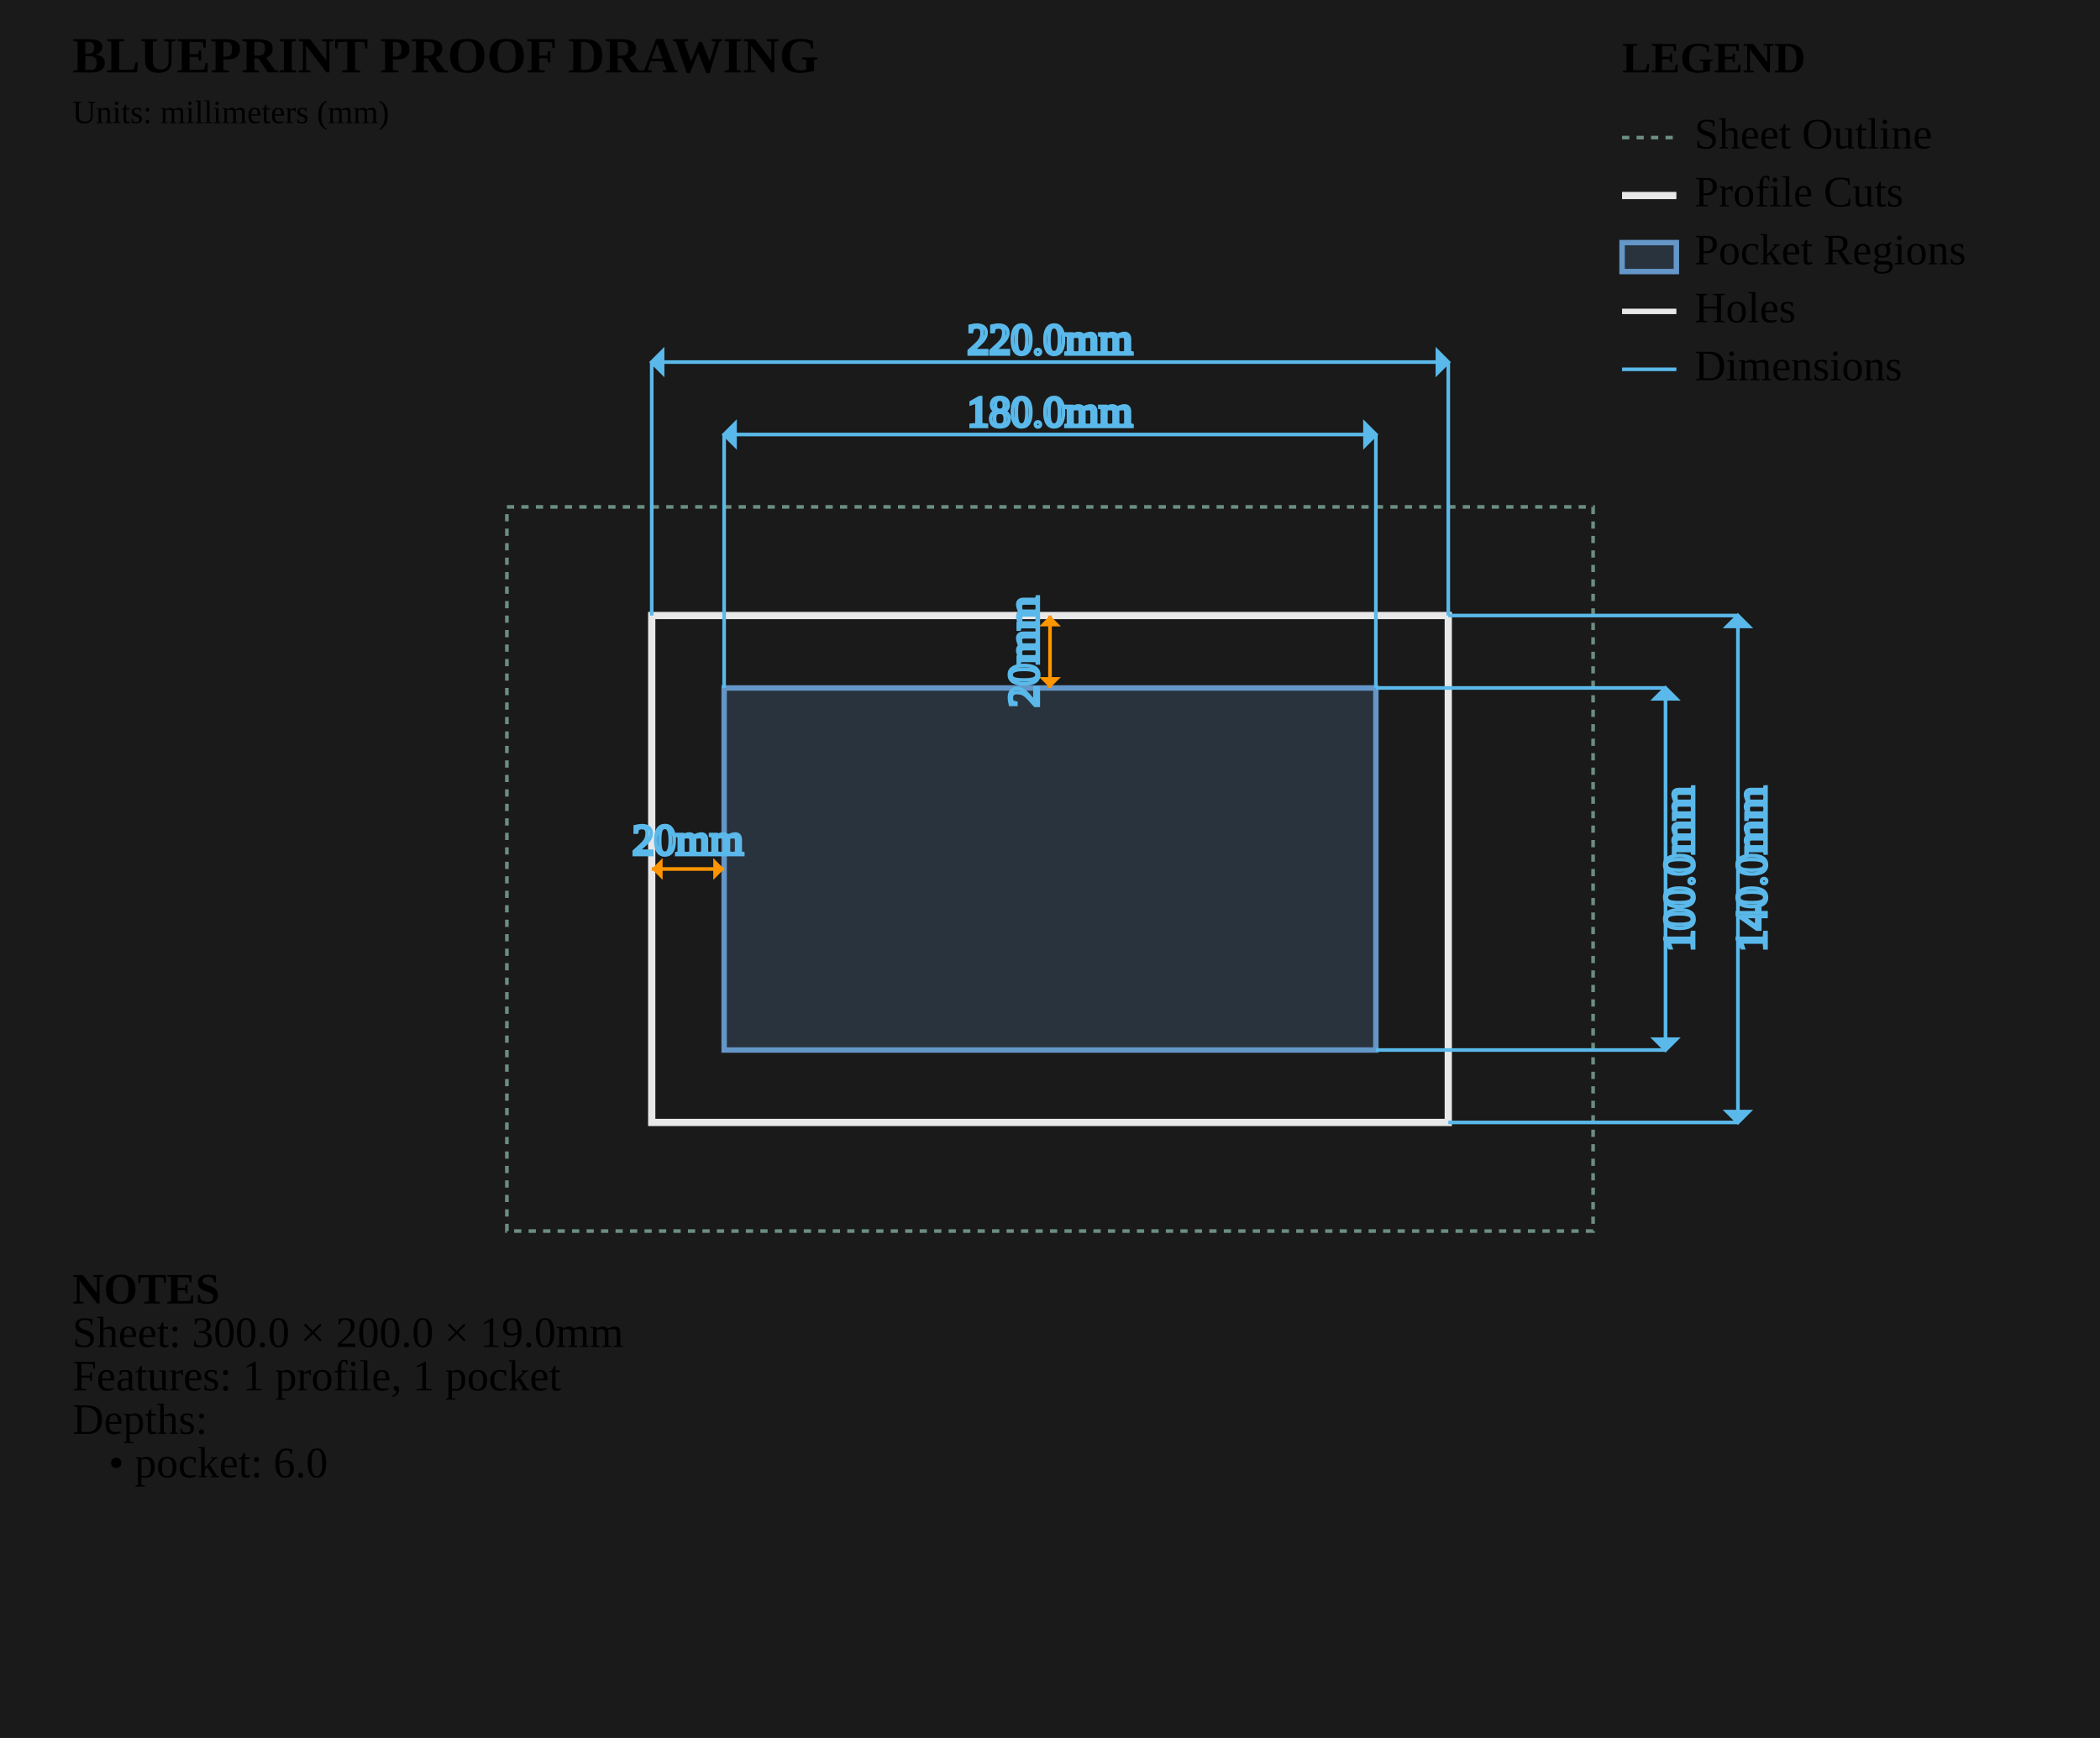
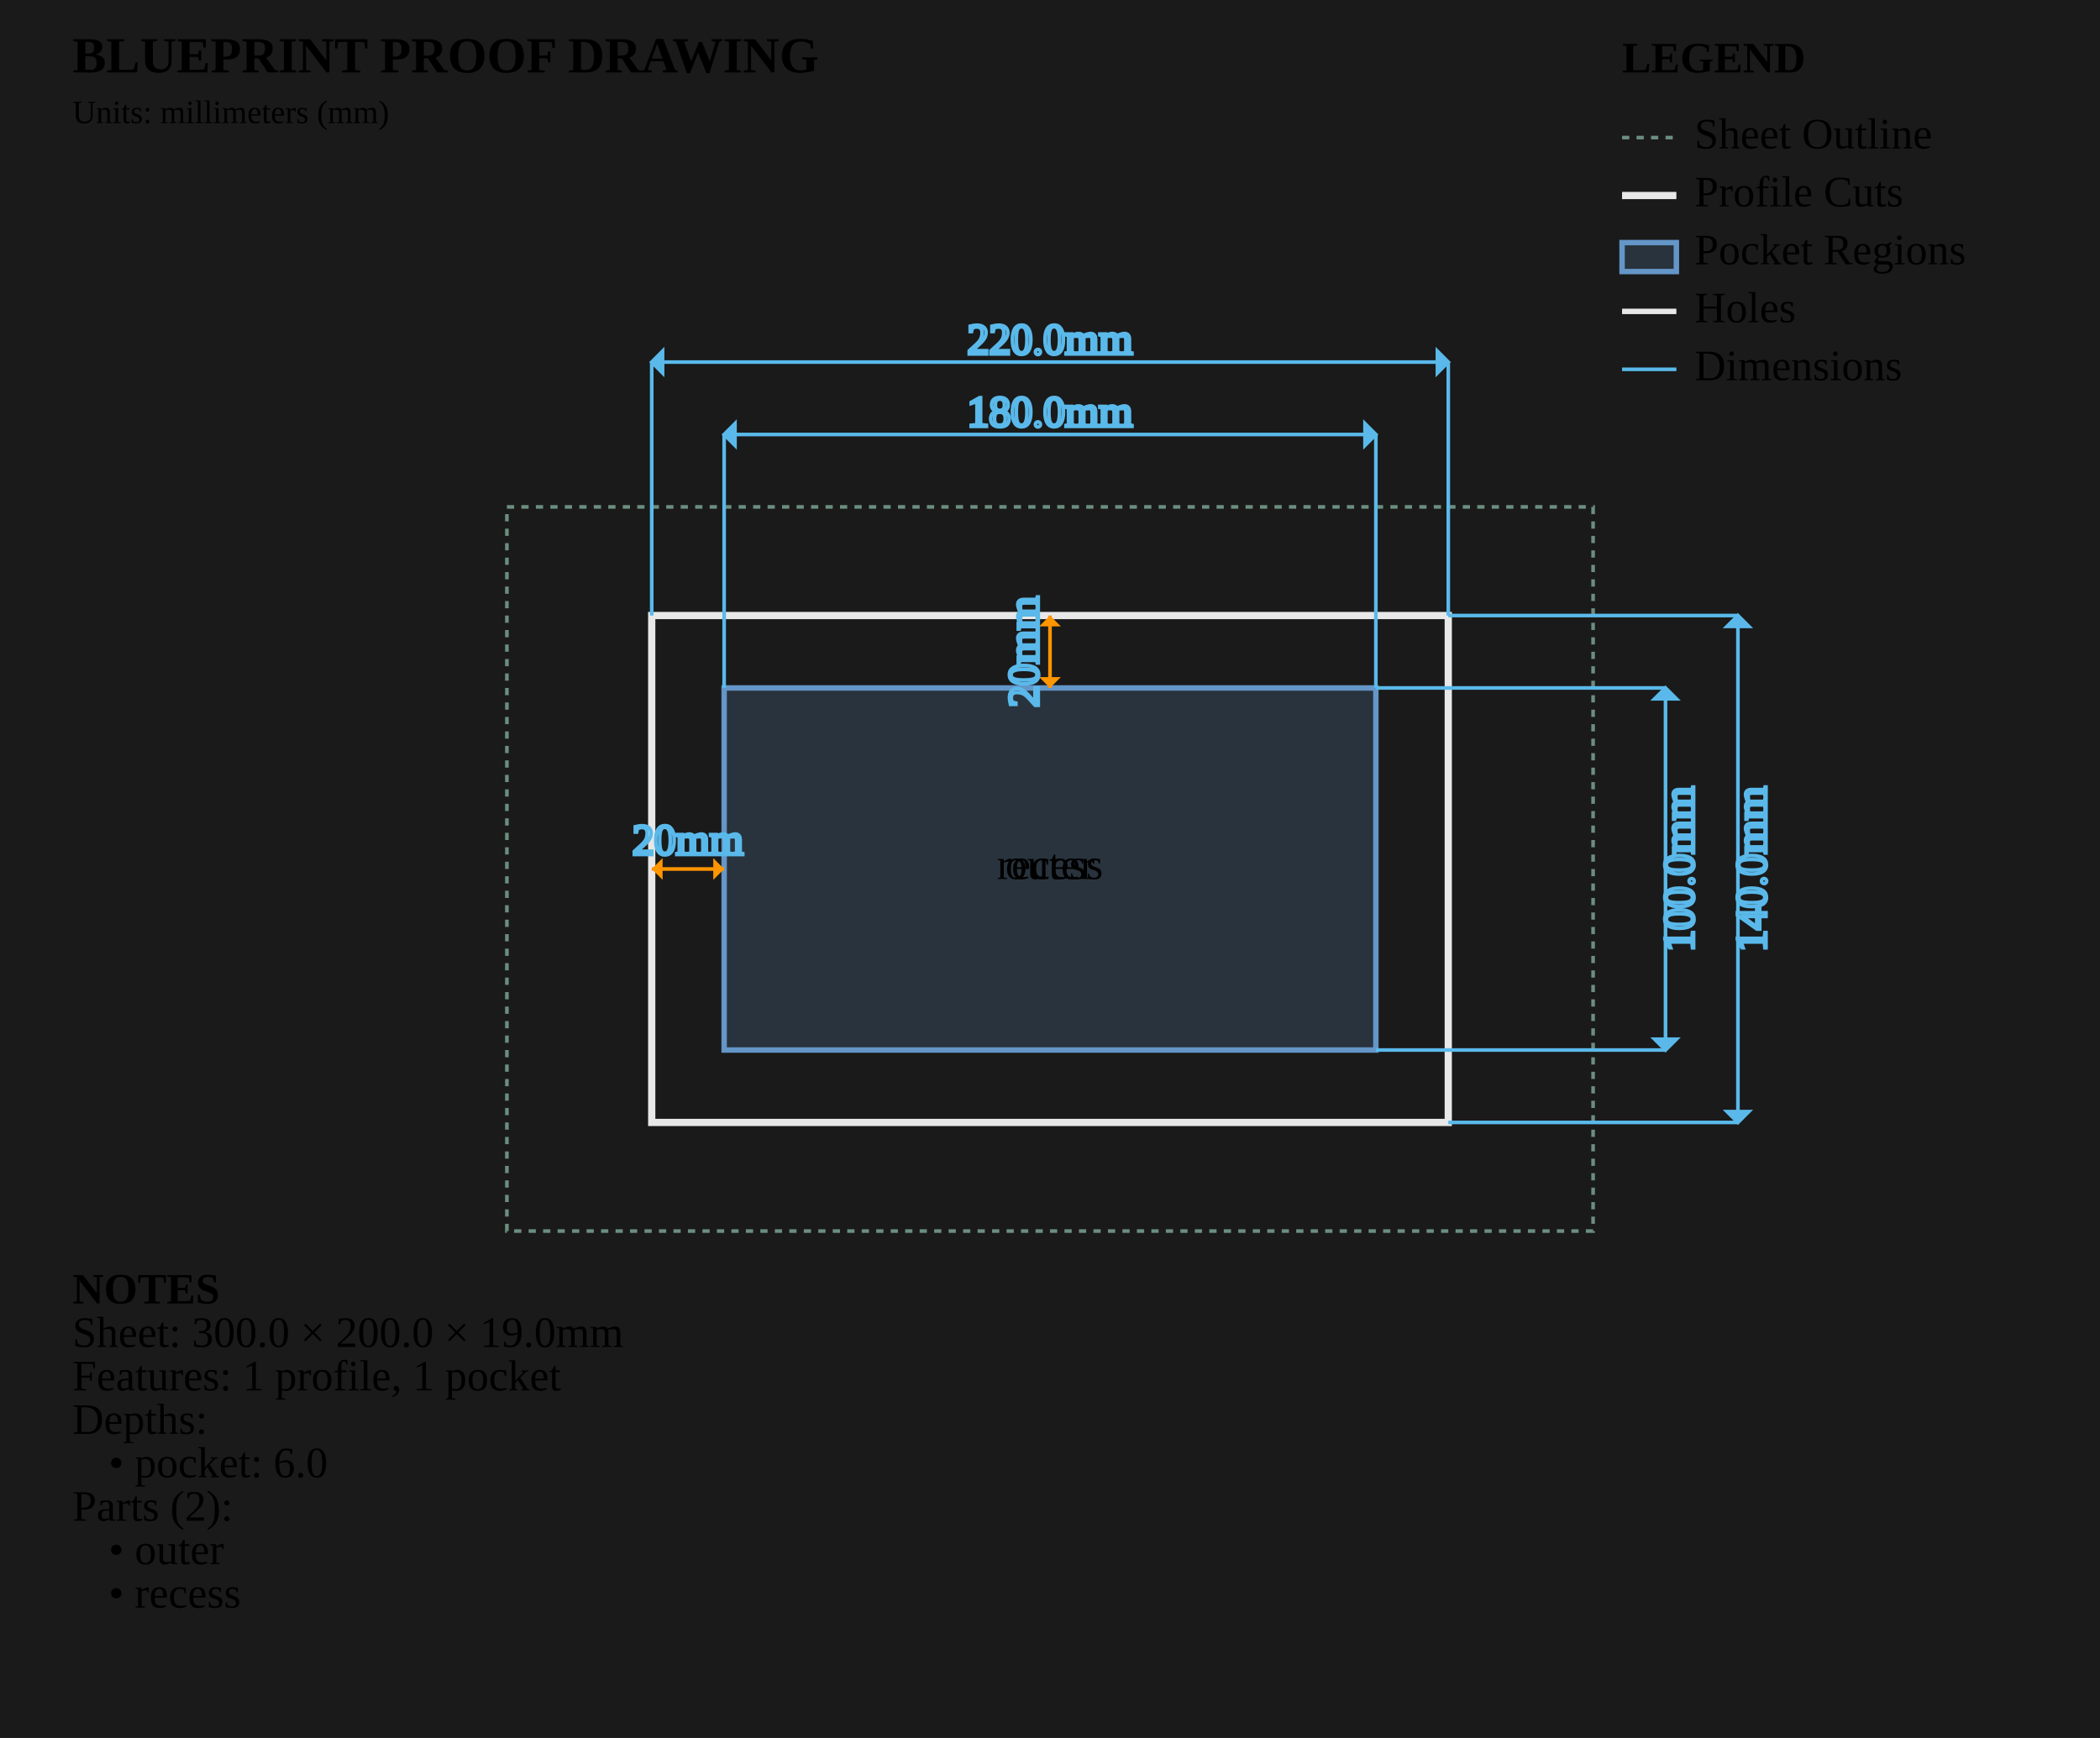
<svg xmlns="http://www.w3.org/2000/svg" viewBox="0 0 580.0 480.0" width="580.0mm" height="480.0mm">
  <style>
        .sheet-outline { stroke: #6b8e7f; stroke-width: 1; fill: none; stroke-dasharray: 2,2; }
        .profile-cuts { stroke: #e8e8e8; stroke-width: 2; fill: none; }
        .pocket-regions { stroke: #6496c8; stroke-width: 1.5; fill: #6496c8; fill-opacity: 0.2; }
        .holes { stroke: #e8e8e8; stroke-width: 1.5; fill: none; }
        .engrave-paths { stroke: #888888; stroke-width: 1; fill: none; stroke-dasharray: 4,4; }
        .construction { stroke: #6b8e7f; stroke-width: 0.5; fill: none; stroke-dasharray: 2,2; }
        .dimensions { stroke: #5ab9ea; stroke-width: 1; fill: none; }
        .dimension-text { fill:
        .gap-dimensions { stroke: #ff9500; stroke-width: 1; fill: none; }
        .gap-text { fill:
        .notes { fill: #cccccc; font-family: monospace; font-size: 10px; }
        .legend { fill: #cccccc; font-family: monospace; font-size: 10px; }
+         .part-label { fill: #ffcc00; font-family: monospace; font-size: 8px; font-weight: bold; }
    </style>
  <rect x="0" y="0" width="580.0" height="480.0" fill="#1a1a1a" />
  <g id="SHEET_OUTLINE" class="sheet-outline">
    <rect x="140" y="140" width="300.0" height="200.0" />
  </g>
  <g id="PROFILE_CUTS" class="profile-cuts">
    <rect x="180.0" y="170.0" width="220.0" height="140.0" />
  </g>
  <g id="POCKET_REGIONS" class="pocket-regions">
    <rect x="200.0" y="190.0" width="180.0" height="100.0" />
  </g>
  <g id="ENGRAVE_PATHS" class="engrave-paths" />
  <g id="HOLES" class="holes" />
+   <g id="LABELS" class="labels">
+     <text x="290.0" y="240.0" class="part-label" text-anchor="middle" dominant-baseline="middle">outer</text>
+     <text x="290.0" y="240.0" class="part-label" text-anchor="middle" dominant-baseline="middle">recess</text>
+   </g>
  <g id="CONSTRUCTION" class="construction" />
  <g id="DIMENSIONS" class="dimensions">
    <line x1="200.0" y1="190.0" x2="200.0" y2="120.0" stroke="#5ab9ea" stroke-width="1" />
    <line x1="380.0" y1="190.0" x2="380.0" y2="120.0" stroke="#5ab9ea" stroke-width="1" />
    <line x1="200.0" y1="120.0" x2="380.0" y2="120.0" stroke="#5ab9ea" stroke-width="1" />
    <polygon points="200.0,120.0 203.0,117.0 203.0,123.0" fill="#5ab9ea" />
    <polygon points="380.0,120.0 377.0,117.0 377.0,123.0" fill="#5ab9ea" />
    <text x="290.0" y="115.0" class="dimension-text" text-anchor="middle" dominant-baseline="middle">180.0mm</text>
    <line x1="380.0" y1="190.0" x2="460.0" y2="190.0" stroke="#5ab9ea" stroke-width="1" />
    <line x1="380.0" y1="290.0" x2="460.0" y2="290.0" stroke="#5ab9ea" stroke-width="1" />
    <line x1="460.0" y1="190.0" x2="460.0" y2="290.0" stroke="#5ab9ea" stroke-width="1" />
    <polygon points="460.0,190.0 457.0,193.0 463.0,193.0" fill="#5ab9ea" />
    <polygon points="460.0,290.0 457.0,287.0 463.0,287.0" fill="#5ab9ea" />
    <text x="465.0" y="240.0" class="dimension-text" text-anchor="middle" dominant-baseline="middle" transform="rotate(-90 465.0 240.0)">100.0mm</text>
    <line x1="180.0" y1="170.0" x2="180.0" y2="100.0" stroke="#5ab9ea" stroke-width="1" />
    <line x1="400.0" y1="170.0" x2="400.0" y2="100.0" stroke="#5ab9ea" stroke-width="1" />
    <line x1="180.0" y1="100.0" x2="400.0" y2="100.0" stroke="#5ab9ea" stroke-width="1" />
    <polygon points="180.0,100.0 183.0,97.0 183.0,103.0" fill="#5ab9ea" />
    <polygon points="400.0,100.0 397.0,97.0 397.0,103.0" fill="#5ab9ea" />
    <text x="290.0" y="95.0" class="dimension-text" text-anchor="middle" dominant-baseline="middle">220.0mm</text>
    <line x1="400.0" y1="170.0" x2="480.0" y2="170.0" stroke="#5ab9ea" stroke-width="1" />
    <line x1="400.0" y1="310.0" x2="480.0" y2="310.0" stroke="#5ab9ea" stroke-width="1" />
    <line x1="480.0" y1="170.0" x2="480.0" y2="310.0" stroke="#5ab9ea" stroke-width="1" />
    <polygon points="480.0,170.0 477.0,173.0 483.0,173.0" fill="#5ab9ea" />
    <polygon points="480.0,310.0 477.0,307.0 483.0,307.0" fill="#5ab9ea" />
    <text x="485.0" y="240.0" class="dimension-text" text-anchor="middle" dominant-baseline="middle" transform="rotate(-90 485.0 240.0)">140.0mm</text>
    <line x1="180.0" y1="240.0" x2="200.0" y2="240.0" stroke="#ff9500" stroke-width="1" />
    <path d="M 180.0,240.0 L 183.0,237.0 L 183.0,243.0 Z" class="gap-dimensions" stroke="none" fill="#ff9500" />
    <path d="M 200.0,240.0 L 197.0,237.0 L 197.0,243.0 Z" class="gap-dimensions" stroke="none" fill="#ff9500" />
    <text x="190.0" y="236.0" class="gap-text" text-anchor="middle">20mm</text>
    <line x1="290.0" y1="170.0" x2="290.0" y2="190.0" stroke="#ff9500" stroke-width="1" />
    <path d="M 290.0,170.0 L 287.0,173.0 L 293.0,173.0 Z" class="gap-dimensions" stroke="none" fill="#ff9500" />
    <path d="M 290.0,190.0 L 287.0,187.0 L 293.0,187.0 Z" class="gap-dimensions" stroke="none" fill="#ff9500" />
    <text x="284.0" y="180.0" class="gap-text" text-anchor="middle" dominant-baseline="middle" transform="rotate(-90 284.0 180.0)">20mm</text>
  </g>
  <g id="NOTES" class="notes">
    <text x="20" y="360.0" class="notes" font-weight="bold">NOTES</text>
    <text x="20" y="372.0" class="notes">Sheet: 300.0 × 200.0 × 19.0mm</text>
    <text x="20" y="384.0" class="notes">Features: 1 profile, 1 pocket</text>
    <text x="20" y="396.0" class="notes">Depths:</text>
    <text x="30" y="408.0" class="notes">• pocket: 6.0</text>
+     <text x="20" y="420.0" class="notes">Parts (2):</text>
+     <text x="30" y="432.0" class="notes">• outer</text>
+     <text x="30" y="444.0" class="notes">• recess</text>
  </g>
  <g id="TITLE_BLOCK" class="title-block">
    <text x="20" y="20" class="notes" font-weight="bold" font-size="14px">BLUEPRINT PROOF DRAWING</text>
    <text x="20" y="34" class="notes" font-size="9px">Units: millimeters (mm)</text>
  </g>
  <g id="LEGEND" class="legend">
    <text x="448.0" y="20" class="legend" font-weight="bold">LEGEND</text>
    <line x1="448.0" y1="38" x2="463.0" y2="38" stroke="#6b8e7f" stroke-width="1" stroke-dasharray="2,2" />
    <text x="468.0" y="41" class="legend">Sheet Outline</text>
    <line x1="448.0" y1="54" x2="463.0" y2="54" stroke="#e8e8e8" stroke-width="2" />
    <text x="468.0" y="57" class="legend">Profile Cuts</text>
    <rect x="448.0" y="67" width="15.0" height="8" stroke="#6496c8" stroke-width="1.5" fill="#6496c8" fill-opacity="0.2" />
    <text x="468.0" y="73" class="legend">Pocket Regions</text>
    <line x1="448.0" y1="86" x2="463.0" y2="86" stroke="#e8e8e8" stroke-width="1.5" />
    <text x="468.0" y="89" class="legend">Holes</text>
    <line x1="448.0" y1="102" x2="463.0" y2="102" stroke="#5ab9ea" stroke-width="1" />
    <text x="468.0" y="105" class="legend">Dimensions</text>
  </g>
</svg>
